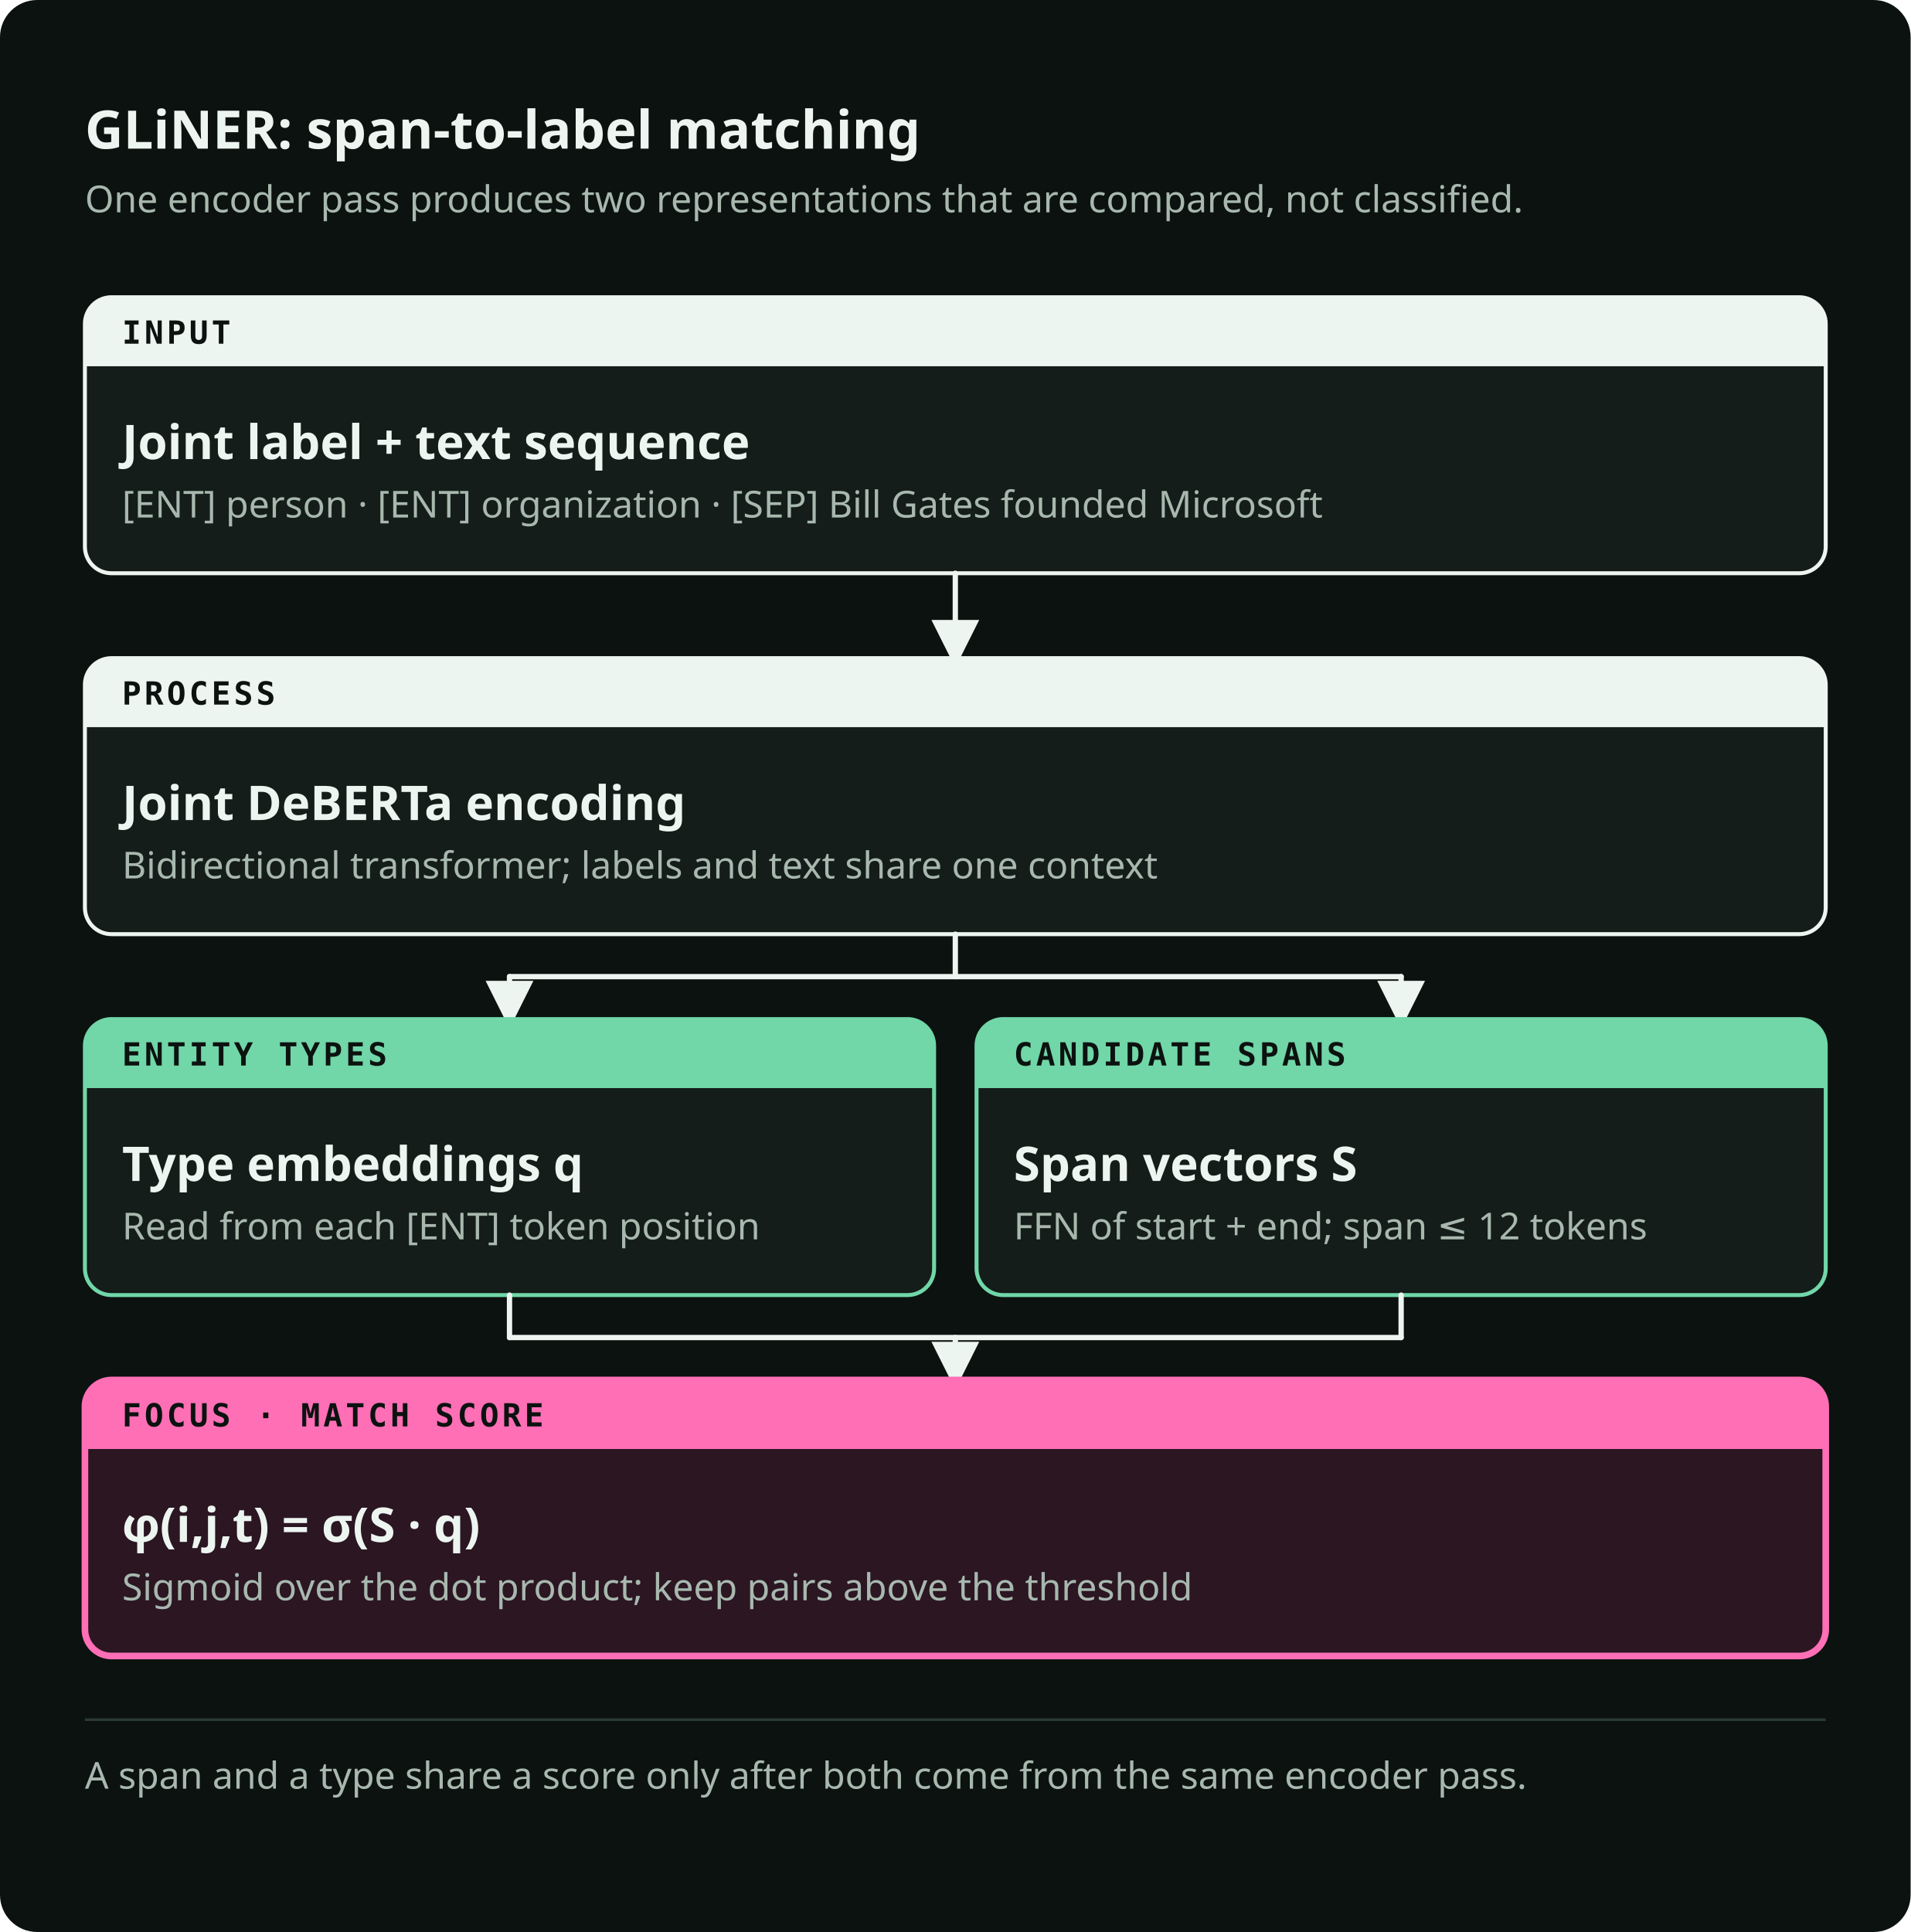
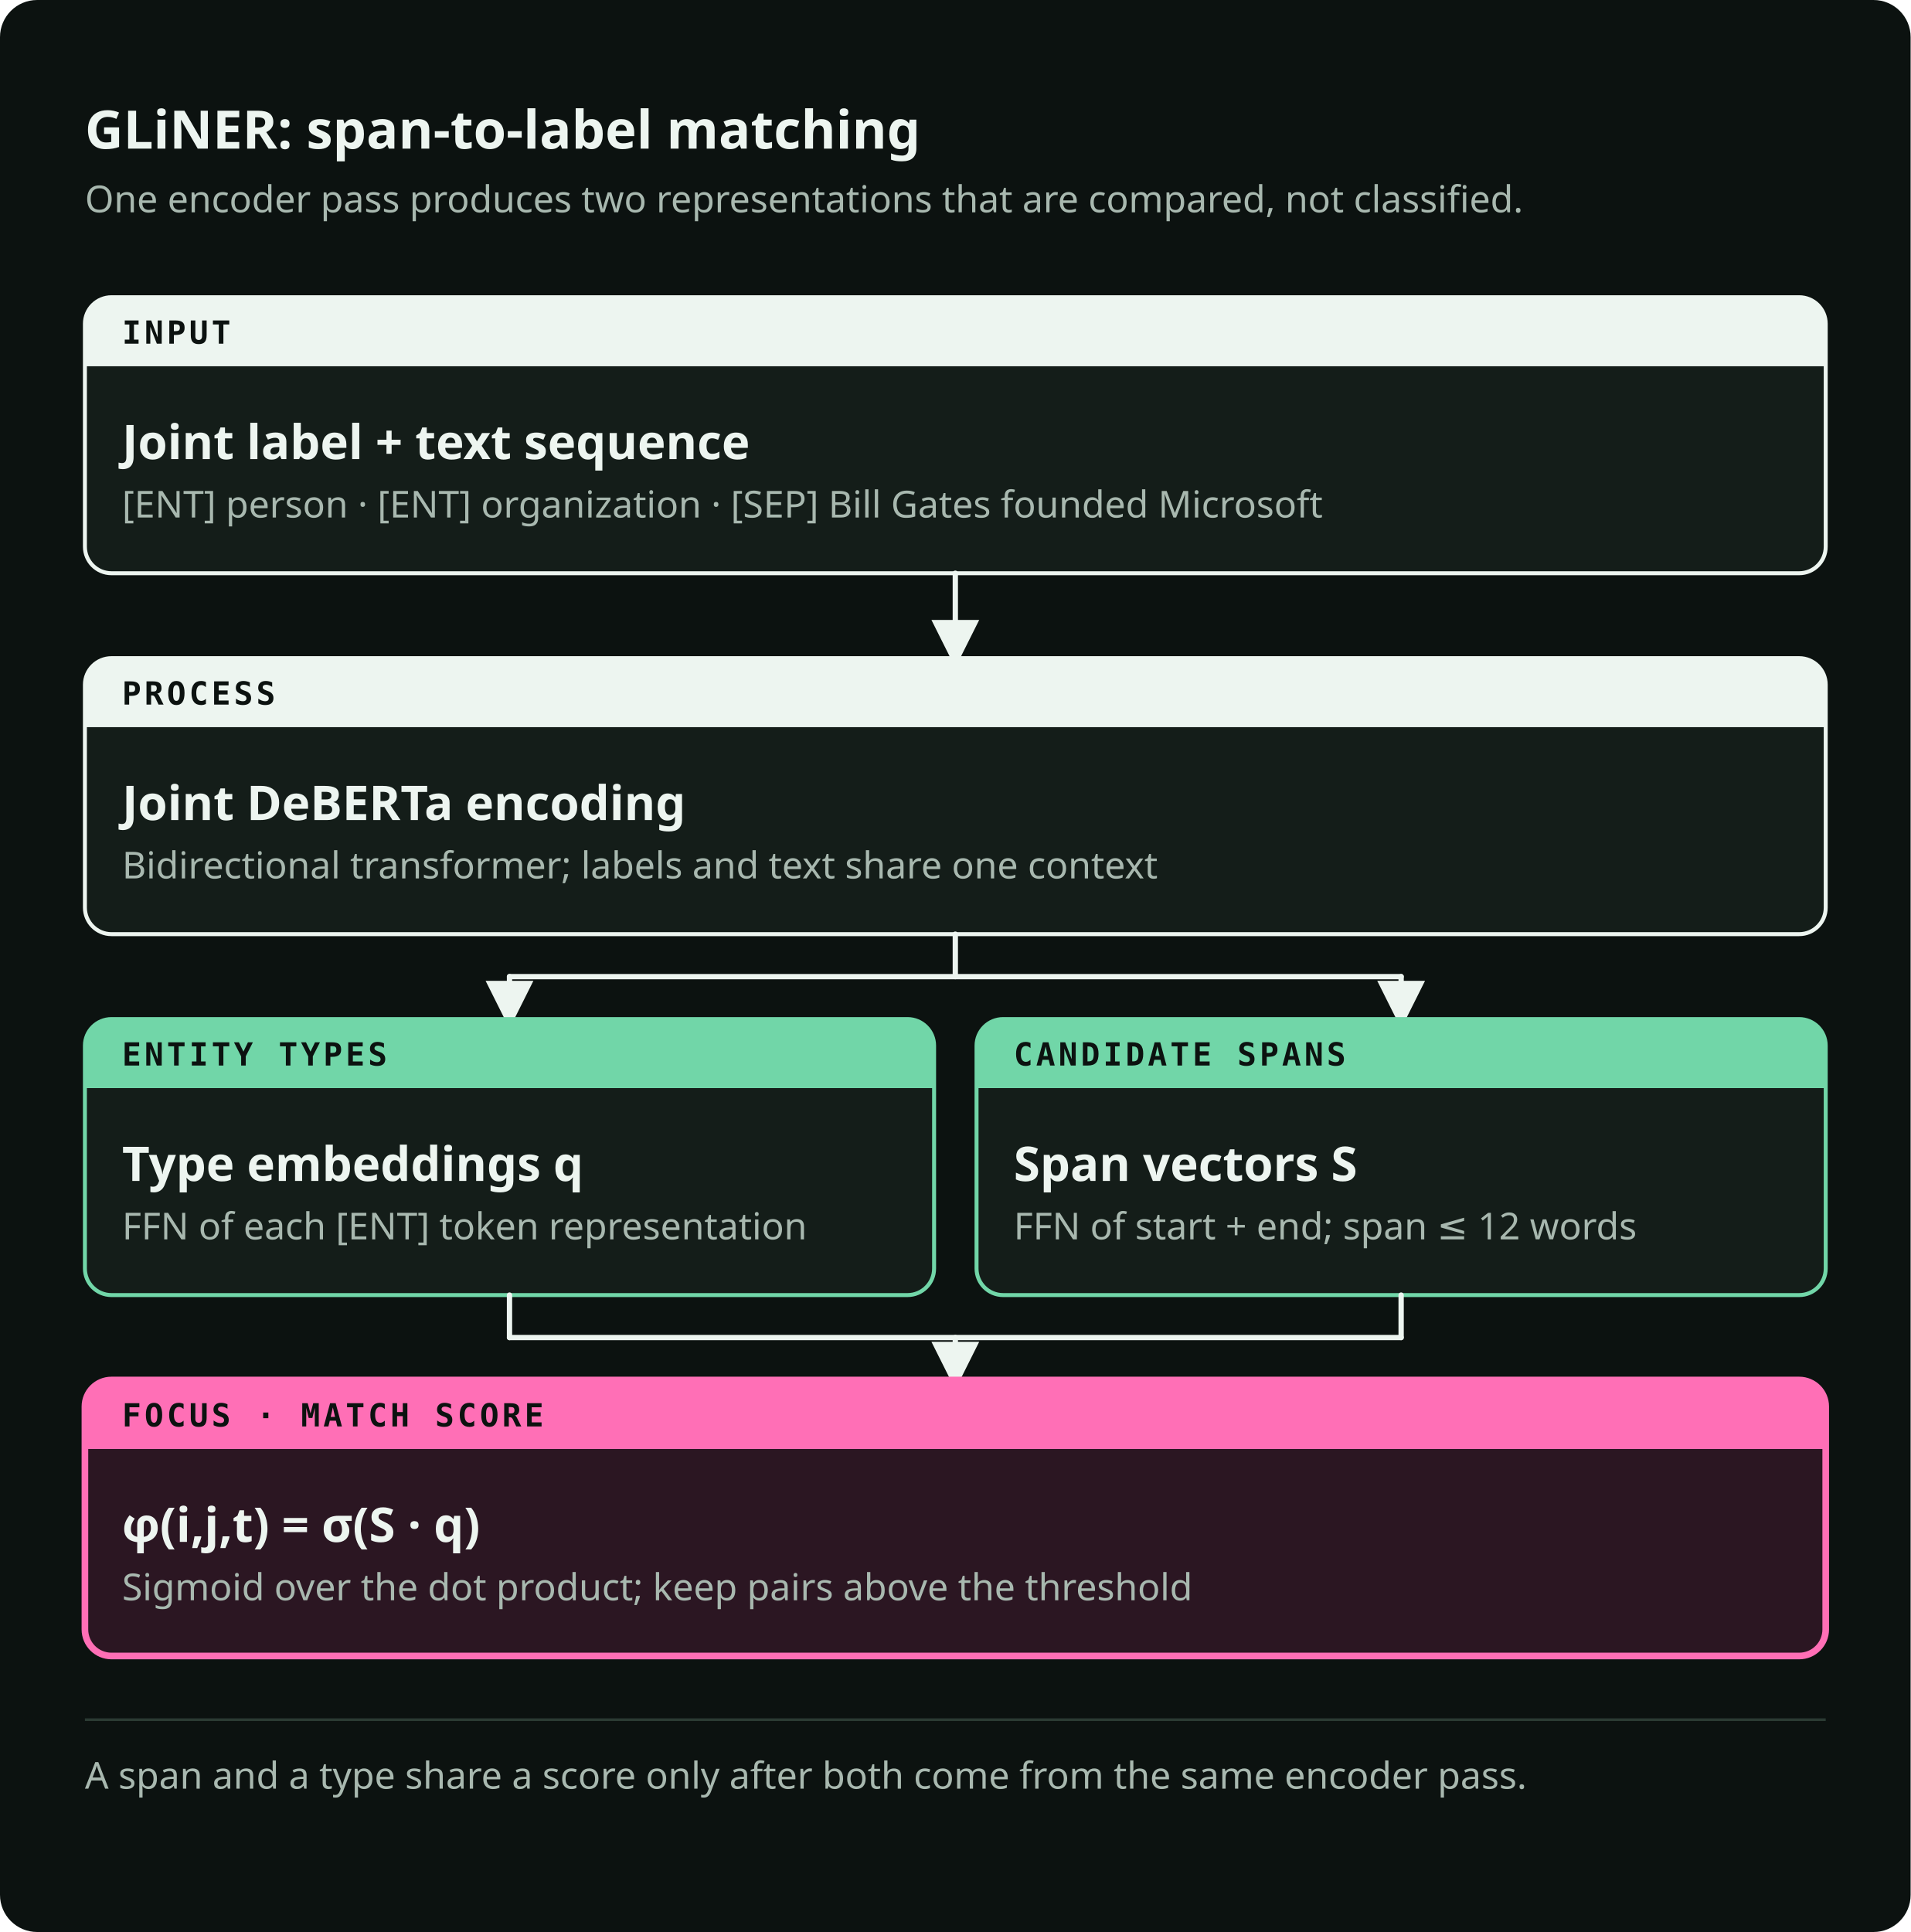
<svg xmlns="http://www.w3.org/2000/svg" viewBox="0 0 720 728" role="img" preserveAspectRatio="xMidYMid meet" data-visual-system="byte-diagram-v2" data-direction="B" data-theme="dark" aria-labelledby="gliner-title gliner-desc" shape-rendering="geometricPrecision" text-rendering="geometricPrecision">
  <style data-visual-system="byte-diagram-v2">* { animation: none !important; }</style>
  <defs>
    <marker id="gliner-arrow-flow" viewBox="0 0 10 10" refX="8" refY="5" markerWidth="9" markerHeight="9" orient="auto-start-reverse">
      <path d="M0 0 10 5 0 10Z" fill="#EDF5F0" />
    </marker>
    <marker id="gliner-arrow-fail" viewBox="0 0 10 10" refX="8" refY="5" markerWidth="9" markerHeight="9" orient="auto-start-reverse">
      <path d="M0 0 10 5 0 10Z" fill="#FF6FB6" />
    </marker>
  </defs>
  <rect width="720" height="728" rx="14" fill="#0C1210" />
  <text x="32" y="56" font-family="Space Grotesk, IBM Plex Sans, ui-sans-serif, system-ui, sans-serif" font-size="20" font-weight="700" fill="#EDF5F0">GLiNER: span-to-label matching</text>
  <text x="32" y="80" font-family="IBM Plex Sans, ui-sans-serif, system-ui, sans-serif" font-size="14" font-weight="400" fill="#A8B8AF">One encoder pass produces two representations that are compared, not classified.</text>
  <path d="M42 112h636a10 10 0 0 1 10 10v84a10 10 0 0 1 -10 10h-636a10 10 0 0 1 -10 -10v-84a10 10 0 0 1 10 -10Z" fill="#141D19" stroke="#EDF5F0" stroke-width="1.5" />
  <path d="M42 112h636a10 10 0 0 1 10 10v16a0 0 0 0 1 -0 0h-656a0 0 0 0 1 -0 -0v-16a10 10 0 0 1 10 -10Z" fill="#EDF5F0" />
  <text x="46" y="129.5" font-family="IBM Plex Mono, ui-monospace, SFMono-Regular, Menlo, monospace" font-size="12" font-weight="600" fill="#0C1210" letter-spacing="1.2">INPUT</text>
  <text x="46" y="173" font-family="Space Grotesk, IBM Plex Sans, ui-sans-serif, system-ui, sans-serif" font-size="18" font-weight="600" fill="#EDF5F0">Joint label + text sequence</text>
  <text x="46" y="195" font-family="IBM Plex Sans, ui-sans-serif, system-ui, sans-serif" font-size="14" font-weight="400" fill="#A8B8AF">[ENT] person · [ENT] organization · [SEP] Bill Gates founded Microsoft</text>
  <path d="M360 216v32" fill="none" stroke="#EDF5F0" stroke-width="2" stroke-linecap="round" stroke-linejoin="round" marker-end="url(#gliner-arrow-flow)" />
  <path d="M42 248h636a10 10 0 0 1 10 10v84a10 10 0 0 1 -10 10h-636a10 10 0 0 1 -10 -10v-84a10 10 0 0 1 10 -10Z" fill="#141D19" stroke="#EDF5F0" stroke-width="1.5" />
  <path d="M42 248h636a10 10 0 0 1 10 10v16a0 0 0 0 1 -0 0h-656a0 0 0 0 1 -0 -0v-16a10 10 0 0 1 10 -10Z" fill="#EDF5F0" />
  <text x="46" y="265.5" font-family="IBM Plex Mono, ui-monospace, SFMono-Regular, Menlo, monospace" font-size="12" font-weight="600" fill="#0C1210" letter-spacing="1.2">PROCESS</text>
  <text x="46" y="309" font-family="Space Grotesk, IBM Plex Sans, ui-sans-serif, system-ui, sans-serif" font-size="18" font-weight="600" fill="#EDF5F0">Joint DeBERTa encoding</text>
  <text x="46" y="331" font-family="IBM Plex Sans, ui-sans-serif, system-ui, sans-serif" font-size="14" font-weight="400" fill="#A8B8AF">Bidirectional transformer; labels and text share one context</text>
  <path d="M360 352v16" fill="none" stroke="#EDF5F0" stroke-width="2" stroke-linecap="round" stroke-linejoin="round" />
  <path d="M192 368H528" fill="none" stroke="#EDF5F0" stroke-width="2" stroke-linecap="round" stroke-linejoin="round" />
  <path d="M192 368v16" fill="none" stroke="#EDF5F0" stroke-width="2" stroke-linecap="round" stroke-linejoin="round" marker-end="url(#gliner-arrow-flow)" />
  <path d="M528 368v16" fill="none" stroke="#EDF5F0" stroke-width="2" stroke-linecap="round" stroke-linejoin="round" marker-end="url(#gliner-arrow-flow)" />
  <path d="M42 384h300a10 10 0 0 1 10 10v84a10 10 0 0 1 -10 10h-300a10 10 0 0 1 -10 -10v-84a10 10 0 0 1 10 -10Z" fill="#141D19" stroke="#71D6A8" stroke-width="1.5" />
  <path d="M42 384h300a10 10 0 0 1 10 10v16a0 0 0 0 1 -0 0h-320a0 0 0 0 1 -0 -0v-16a10 10 0 0 1 10 -10Z" fill="#71D6A8" />
  <text x="46" y="401.5" font-family="IBM Plex Mono, ui-monospace, SFMono-Regular, Menlo, monospace" font-size="12" font-weight="600" fill="#0C1210" letter-spacing="1.2">ENTITY TYPES</text>
  <text x="46" y="445" font-family="Space Grotesk, IBM Plex Sans, ui-sans-serif, system-ui, sans-serif" font-size="18" font-weight="600" fill="#EDF5F0">Type embeddings q</text>
-   <text x="46" y="467" font-family="IBM Plex Sans, ui-sans-serif, system-ui, sans-serif" font-size="14" font-weight="400" fill="#A8B8AF">Read from each [ENT] token position</text>
+   <text x="46" y="467" font-family="IBM Plex Sans, ui-sans-serif, system-ui, sans-serif" font-size="14" font-weight="400" fill="#A8B8AF">FFN of each [ENT] token representation</text>
  <path d="M378 384h300a10 10 0 0 1 10 10v84a10 10 0 0 1 -10 10h-300a10 10 0 0 1 -10 -10v-84a10 10 0 0 1 10 -10Z" fill="#141D19" stroke="#71D6A8" stroke-width="1.5" />
  <path d="M378 384h300a10 10 0 0 1 10 10v16a0 0 0 0 1 -0 0h-320a0 0 0 0 1 -0 -0v-16a10 10 0 0 1 10 -10Z" fill="#71D6A8" />
  <text x="382" y="401.5" font-family="IBM Plex Mono, ui-monospace, SFMono-Regular, Menlo, monospace" font-size="12" font-weight="600" fill="#0C1210" letter-spacing="1.2">CANDIDATE SPANS</text>
  <text x="382" y="445" font-family="Space Grotesk, IBM Plex Sans, ui-sans-serif, system-ui, sans-serif" font-size="18" font-weight="600" fill="#EDF5F0">Span vectors S</text>
-   <text x="382" y="467" font-family="IBM Plex Sans, ui-sans-serif, system-ui, sans-serif" font-size="14" font-weight="400" fill="#A8B8AF">FFN of start + end; span ≤ 12 tokens</text>
+   <text x="382" y="467" font-family="IBM Plex Sans, ui-sans-serif, system-ui, sans-serif" font-size="14" font-weight="400" fill="#A8B8AF">FFN of start + end; span ≤ 12 words</text>
  <path d="M192 488v16" fill="none" stroke="#EDF5F0" stroke-width="2" stroke-linecap="round" stroke-linejoin="round" />
  <path d="M528 488v16" fill="none" stroke="#EDF5F0" stroke-width="2" stroke-linecap="round" stroke-linejoin="round" />
  <path d="M192 504H528" fill="none" stroke="#EDF5F0" stroke-width="2" stroke-linecap="round" stroke-linejoin="round" />
  <path d="M360 504v16" fill="none" stroke="#EDF5F0" stroke-width="2" stroke-linecap="round" stroke-linejoin="round" marker-end="url(#gliner-arrow-flow)" />
  <path d="M42 520h636a10 10 0 0 1 10 10v84a10 10 0 0 1 -10 10h-636a10 10 0 0 1 -10 -10v-84a10 10 0 0 1 10 -10Z" fill="#2B1622" stroke="#FF6FB6" stroke-width="2.5" />
  <path d="M42 520h636a10 10 0 0 1 10 10v16a0 0 0 0 1 -0 0h-656a0 0 0 0 1 -0 -0v-16a10 10 0 0 1 10 -10Z" fill="#FF6FB6" />
  <text x="46" y="537.5" font-family="IBM Plex Mono, ui-monospace, SFMono-Regular, Menlo, monospace" font-size="12" font-weight="600" fill="#0C1210" letter-spacing="1.2">FOCUS · MATCH SCORE</text>
  <text x="46" y="581" font-family="Space Grotesk, IBM Plex Sans, ui-sans-serif, system-ui, sans-serif" font-size="18" font-weight="600" fill="#EDF5F0">φ(i,j,t) = σ(S · q)</text>
  <text x="46" y="603" font-family="IBM Plex Sans, ui-sans-serif, system-ui, sans-serif" font-size="14" font-weight="400" fill="#A8B8AF">Sigmoid over the dot product; keep pairs above the threshold</text>
  <path d="M32 648h656" stroke="#2B3B33" stroke-width="1" />
  <text x="32" y="674" font-family="IBM Plex Sans, ui-sans-serif, system-ui, sans-serif" font-size="14" font-weight="400" fill="#A8B8AF">A span and a type share a score only after both come from the same encoder pass.</text>
</svg>
